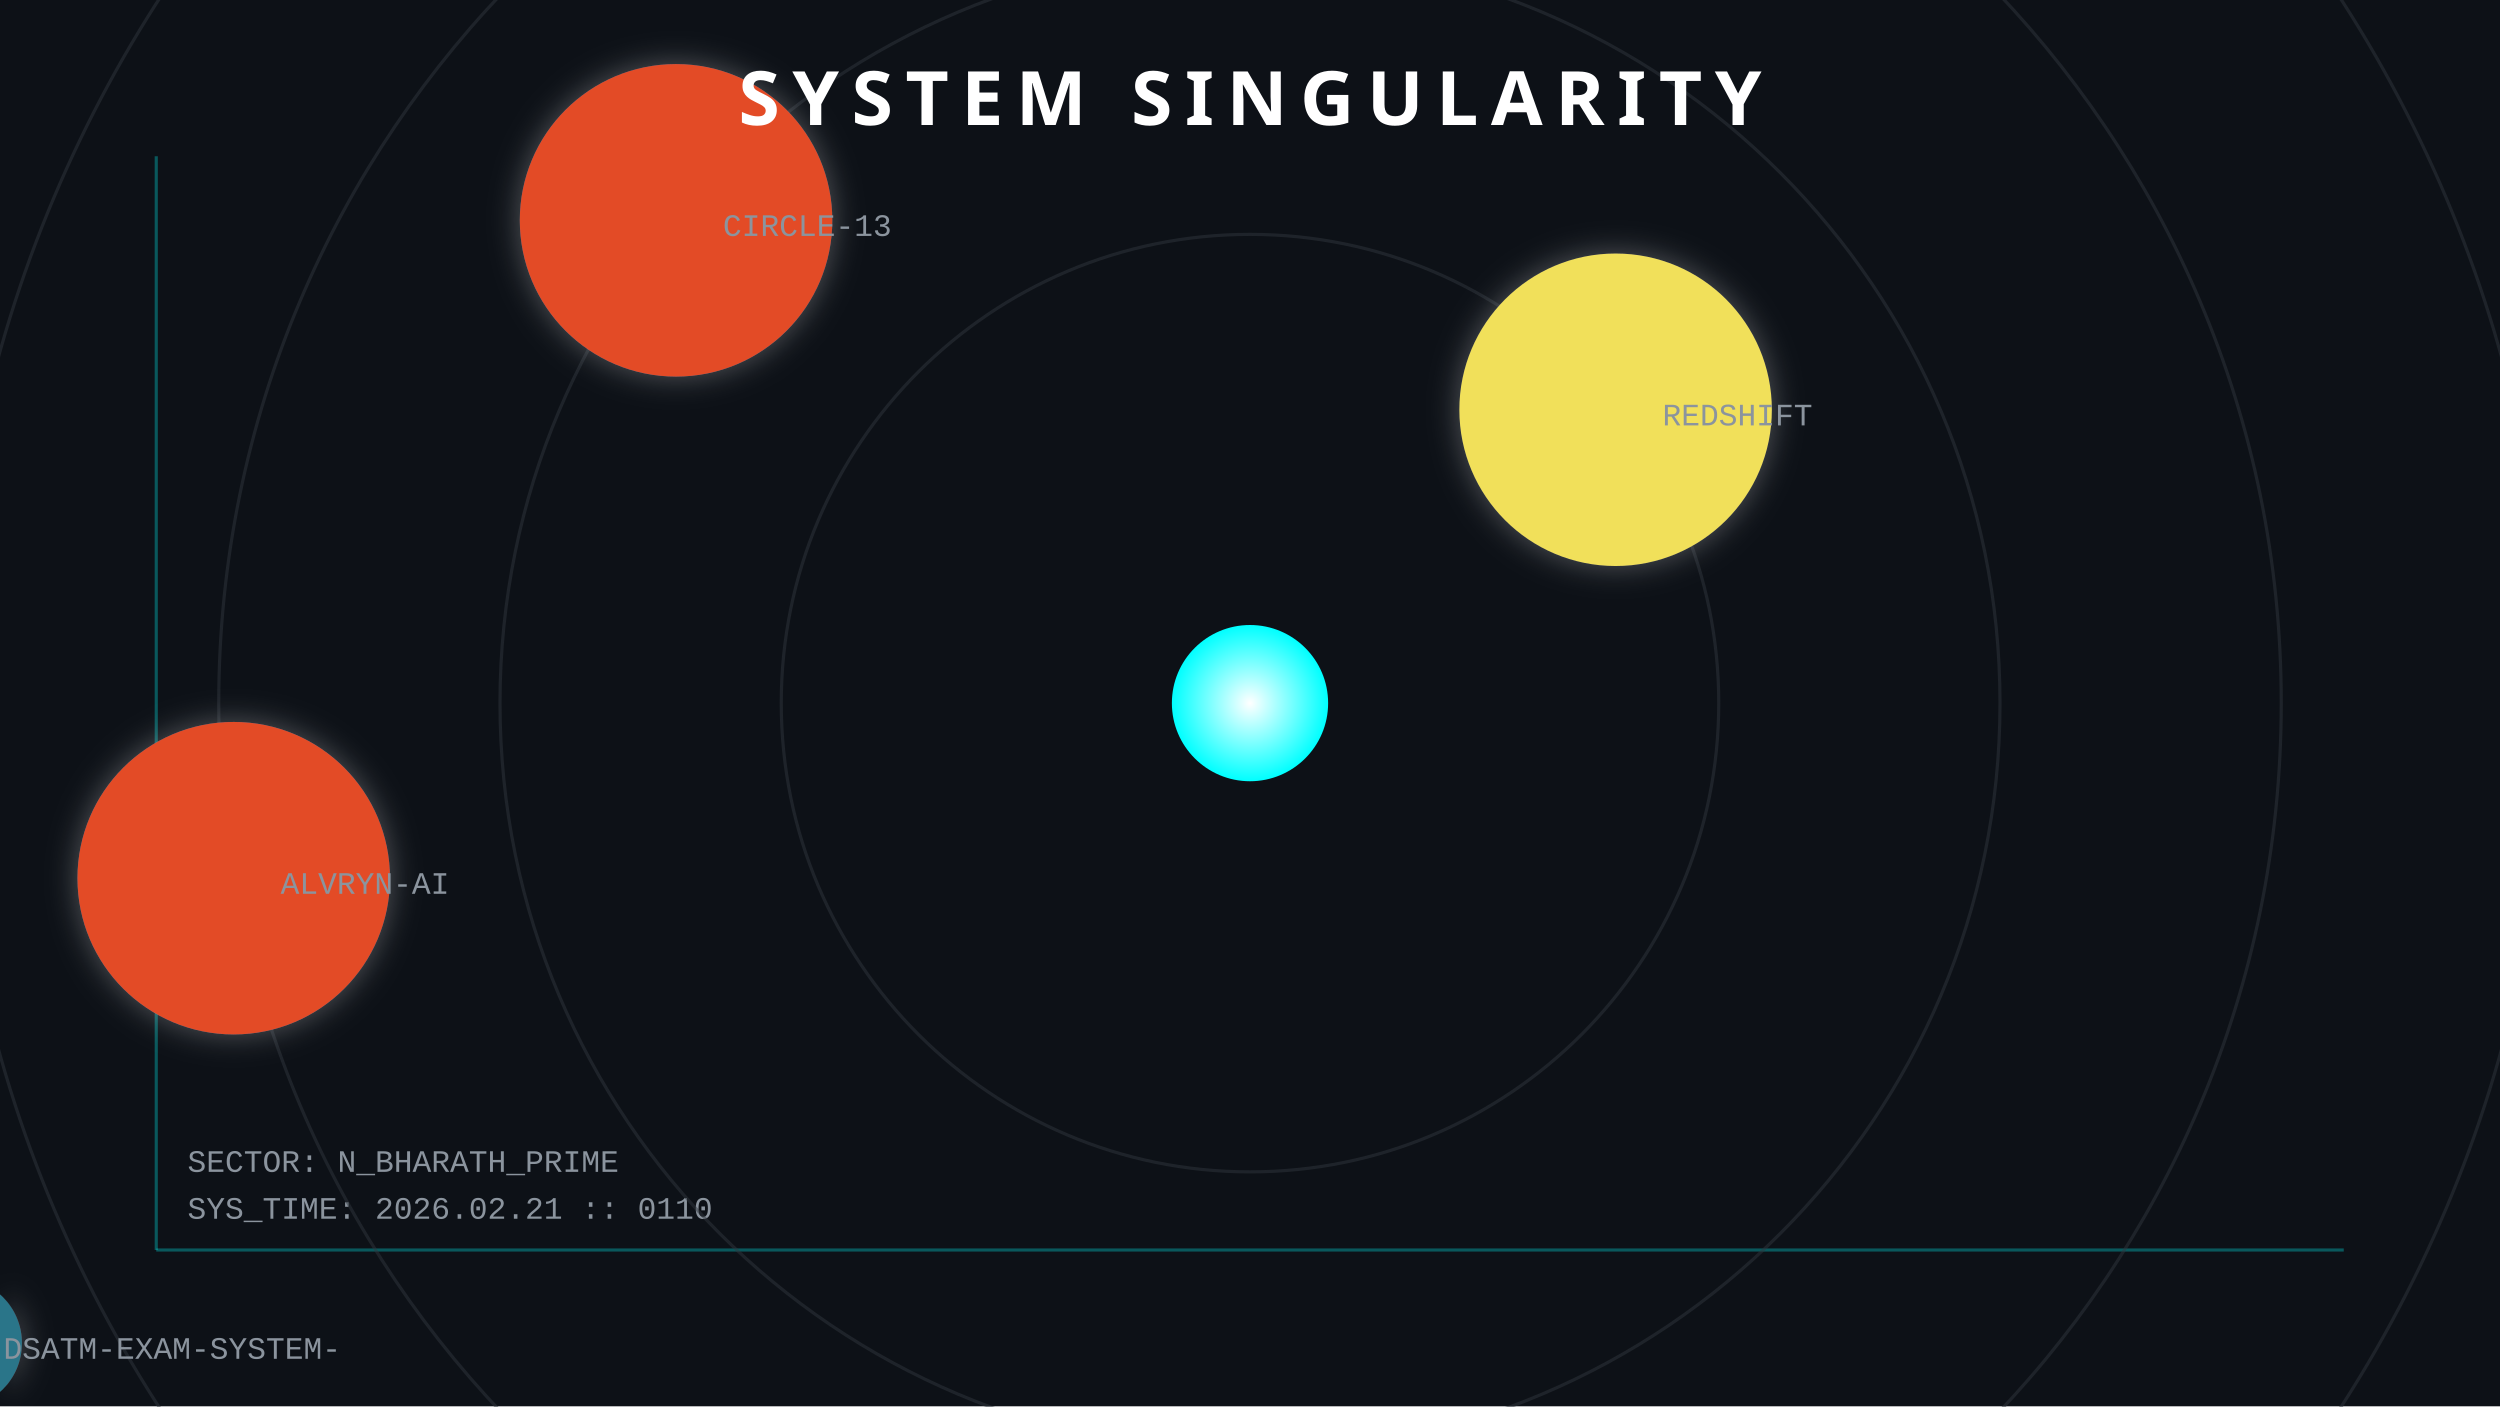
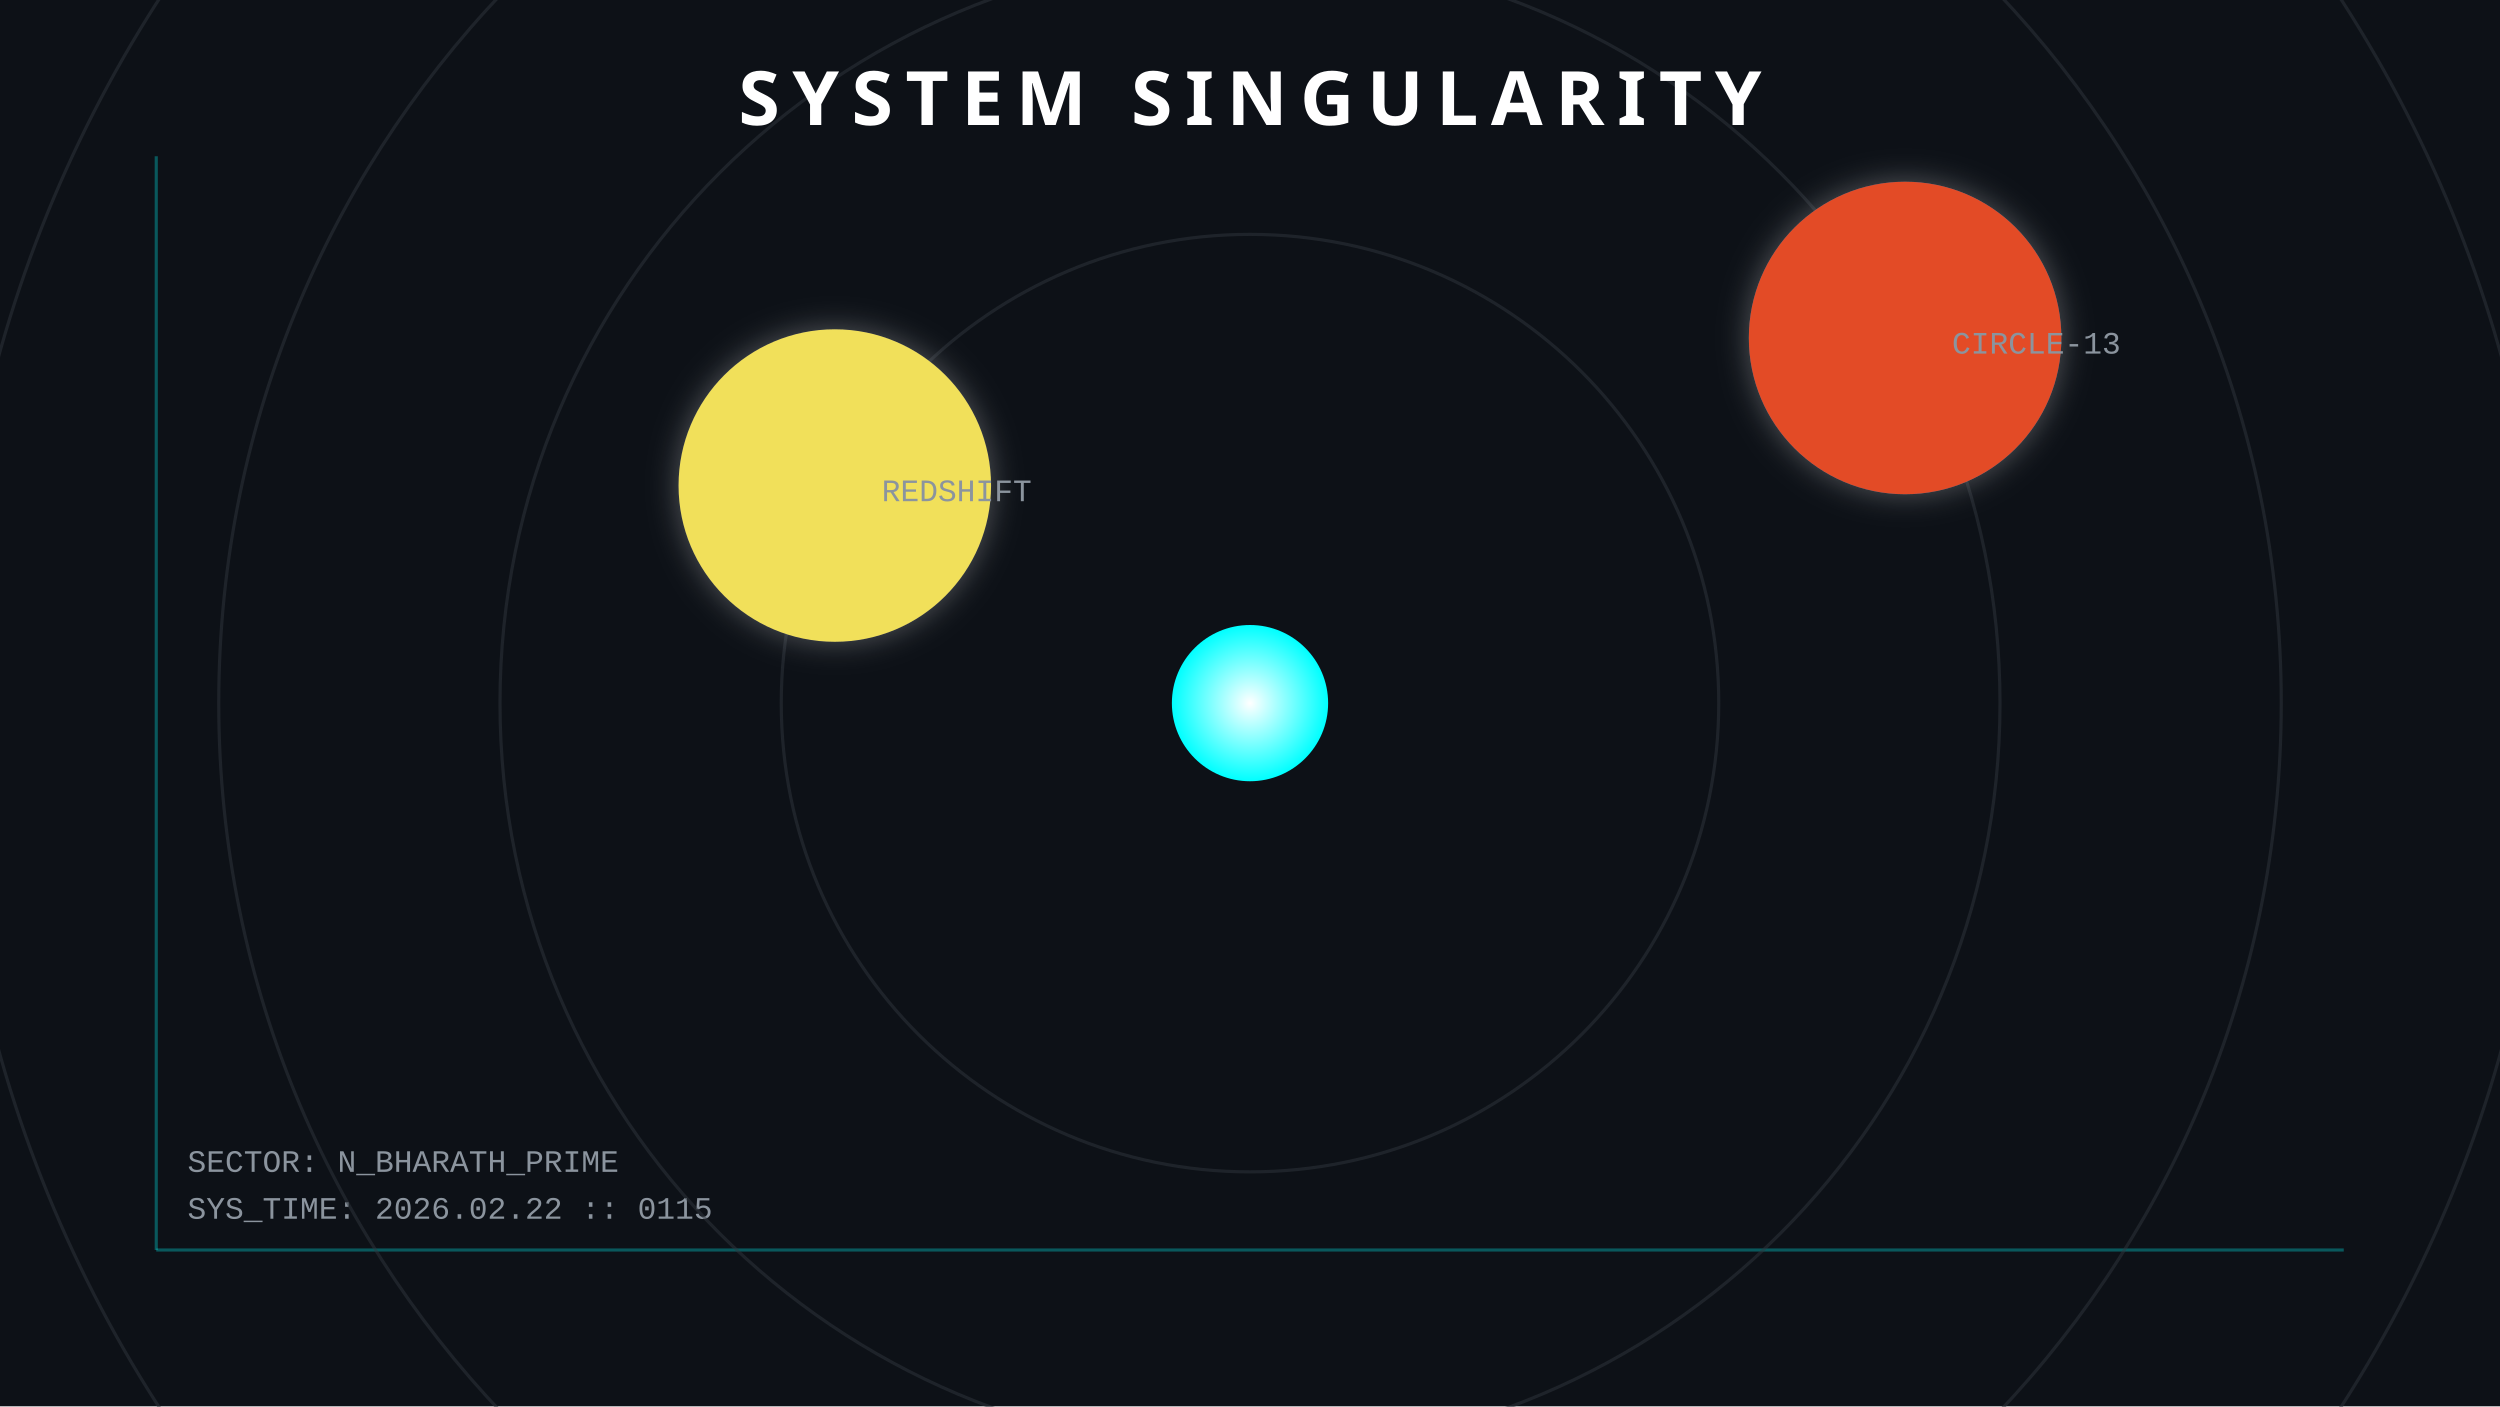
<svg xmlns="http://www.w3.org/2000/svg" width="800" height="450">
  <style>
        .orbit { fill: none; stroke: #30363d; stroke-width: 1; opacity: 0.5; }
        .planet { filter: drop-shadow(0 0 5px rgba(255,255,255,0.3)); }
        .text { font-family: 'Courier New', monospace; fill: #8b949e; font-size: 10px; }
        .title { font-family: sans-serif; fill: white; font-weight: bold; font-size: 24px; letter-spacing: 4px; }
        .hud-line { stroke: #00ffff; stroke-width: 1; opacity: 0.3; }
        
        /* ANIMATIONS */
        @keyframes pulse { 0% { r: 25; opacity: 0.8; } 50% { r: 30; opacity: 0.4; } 100% { r: 25; opacity: 0.8; } }
        .sun { animation: pulse 4s infinite; }
    </style>
  <rect width="100%" height="100%" fill="#0d1117" />
  <line x1="50" y1="50" x2="50" y2="400" class="hud-line" />
  <line x1="50" y1="400" x2="750" y2="400" class="hud-line" />
-   <text x="60" y="390" class="text">SYS_TIME: 2026.02.21 :: 0110</text>
+   <text x="60" y="390" class="text">SYS_TIME: 2026.02.22 :: 0115</text>
  <text x="60" y="375" class="text">SECTOR: N_BHARATH_PRIME</text>
  <circle cx="400" cy="225" r="25" fill="url(#grad1)" class="sun" />
  <defs>
    <radialGradient id="grad1" cx="50%" cy="50%" r="50%" fx="50%" fy="50%">
      <stop offset="0%" style="stop-color:white;stop-opacity:1" />
      <stop offset="100%" style="stop-color:#00ffff;stop-opacity:1" />
    </radialGradient>
  </defs>
  <circle cx="400" cy="225" r="150.0" class="orbit" />
-   <circle cx="516.994" cy="131.125" r="50" fill="#f1e05a" class="planet" />
-   <text x="531.994" y="136.125" class="text" fill="white">REDSHIFT</text>
+   <circle cx="267.138" cy="155.375" r="50" fill="#f1e05a" class="planet" />
+   <text x="282.138" y="160.375" class="text" fill="white">REDSHIFT</text>
  <circle cx="400" cy="225" r="240.0" class="orbit" />
-   <circle cx="216.337" cy="70.507" r="50" fill="#e34c26" class="planet" />
-   <text x="231.337" y="75.507" class="text" fill="white">CIRCLE-13</text>
+   <circle cx="609.634" cy="108.152" r="50" fill="#e34c26" class="planet" />
+   <text x="624.634" y="113.152" class="text" fill="white">CIRCLE-13</text>
  <circle cx="400" cy="225" r="330.0" class="orbit" />
-   <circle cx="74.79" cy="281.021" r="50" fill="#e34c26" class="planet" />
-   <text x="89.79" y="286.021" class="text" fill="white">ALVRYN-AI</text>
+   <circle cx="318.085" cy="544.672" r="50" fill="#e34c26" class="planet" />
+   <text x="333.085" y="549.672" class="text" fill="white">ALVRYN-AI</text>
  <circle cx="400" cy="225" r="415.422" class="orbit" />
-   <circle cx="225.358" cy="601.929" r="46.948" fill="#f1e05a" class="planet" />
-   <text x="240.358" y="606.929" class="text" fill="white">DRIFT-CIRCLE13</text>
+   <circle cx="704.204" cy="-57.905" r="46.948" fill="#f1e05a" class="planet" />
+   <text x="719.204" y="-52.905" class="text" fill="white">DRIFT-CIRCLE13</text>
  <circle cx="400" cy="225" r="461.81" class="orbit" />
-   <circle cx="-13.906" cy="429.816" r="20.925" fill="#2b7489" class="planet" />
-   <text x="1.094" y="434.816" class="text" fill="white">DSATM-EXAM-SYSTEM-</text>
+   <circle cx="151.567" cy="614.293" r="20.925" fill="#2b7489" class="planet" />
+   <text x="166.567" y="619.293" class="text" fill="white">DSATM-EXAM-SYSTEM-</text>
  <circle cx="400" cy="225" r="504.817" class="orbit" />
-   <circle cx="353.06" cy="727.63" r="18.672" fill="#8b949e" class="planet" />
-   <text x="368.06" y="732.63" class="text" fill="white">NBHARATH1306</text>
+   <circle cx="899.195" cy="149.867" r="18.672" fill="#8b949e" class="planet" />
+   <text x="914.195" y="154.867" class="text" fill="white">NBHARATH1306</text>
  <circle cx="400" cy="225" r="547.05" class="orbit" />
-   <circle cx="912.502" cy="416.325" r="18.155" fill="#e34c26" class="planet" />
-   <text x="927.502" y="421.325" class="text" fill="white">WEBSITE-EQUDATOR-TRADING-PLATFORM</text>
+   <circle cx="686.133" cy="691.253" r="18.155" fill="#e34c26" class="planet" />
+   <text x="701.133" y="696.253" class="text" fill="white">WEBSITE-EQUDATOR-TRADING-PLATFORM</text>
  <circle cx="400" cy="225" r="577.882" class="orbit" />
-   <circle cx="648.698" cy="746.63" r="10.555" fill="#8b949e" class="planet" />
-   <text x="663.698" y="751.63" class="text" fill="white">FLASK</text>
+   <circle cx="-148.436" cy="42.885" r="10.555" fill="#8b949e" class="planet" />
+   <text x="-133.436" y="47.885" class="text" fill="white">FLASK</text>
  <circle cx="400" cy="225" r="608.155" class="orbit" />
-   <circle cx="732.857" cy="733.979" r="10.182" fill="#8b949e" class="planet" />
-   <text x="747.857" y="738.979" class="text" fill="white">HCF-INTERNSHIP</text>
+   <circle cx="1001.468" cy="314.939" r="10.182" fill="#8b949e" class="planet" />
+   <text x="1016.468" y="319.939" class="text" fill="white">HCF-INTERNSHIP</text>
  <circle cx="400" cy="225" r="637.024" class="orbit" />
-   <circle cx="969.598" cy="-60.234" r="9.246" fill="#8b949e" class="planet" />
+   <circle cx="1032.218" cy="146.892" r="9.246" fill="#8b949e" class="planet" />
  <text x="400" y="40" text-anchor="middle" class="title">SYSTEM SINGULARITY</text>
</svg>
